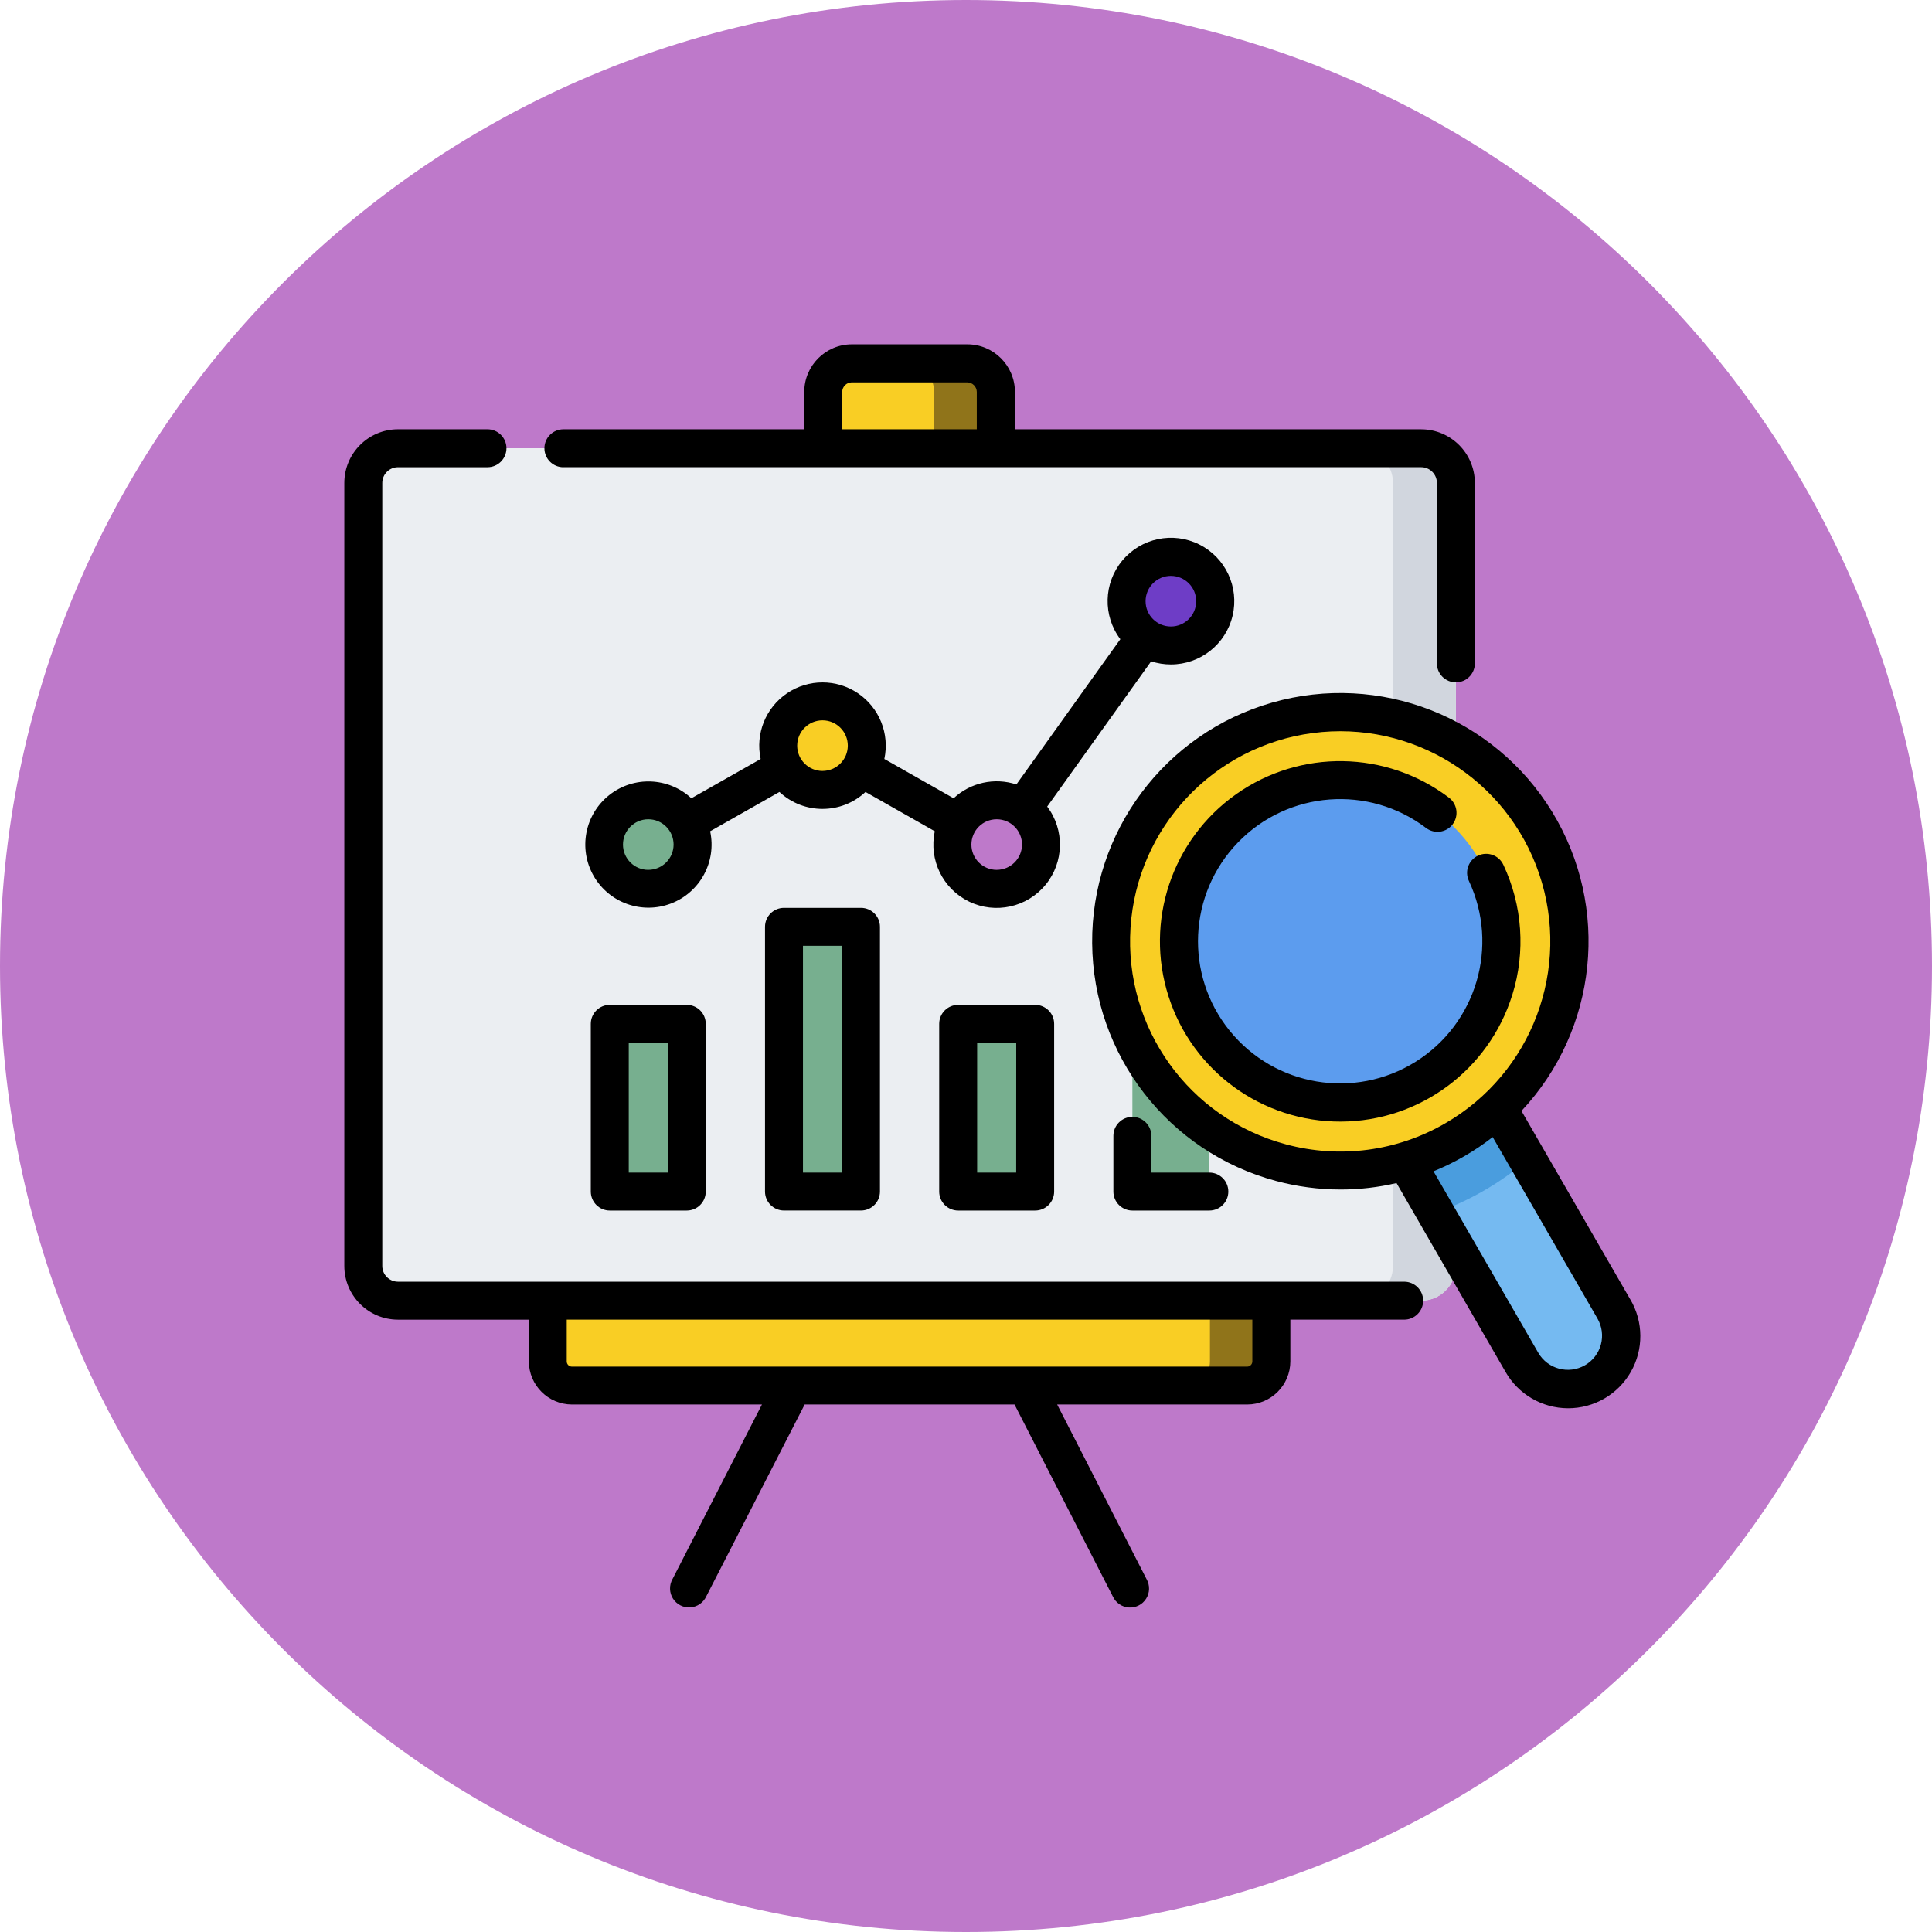
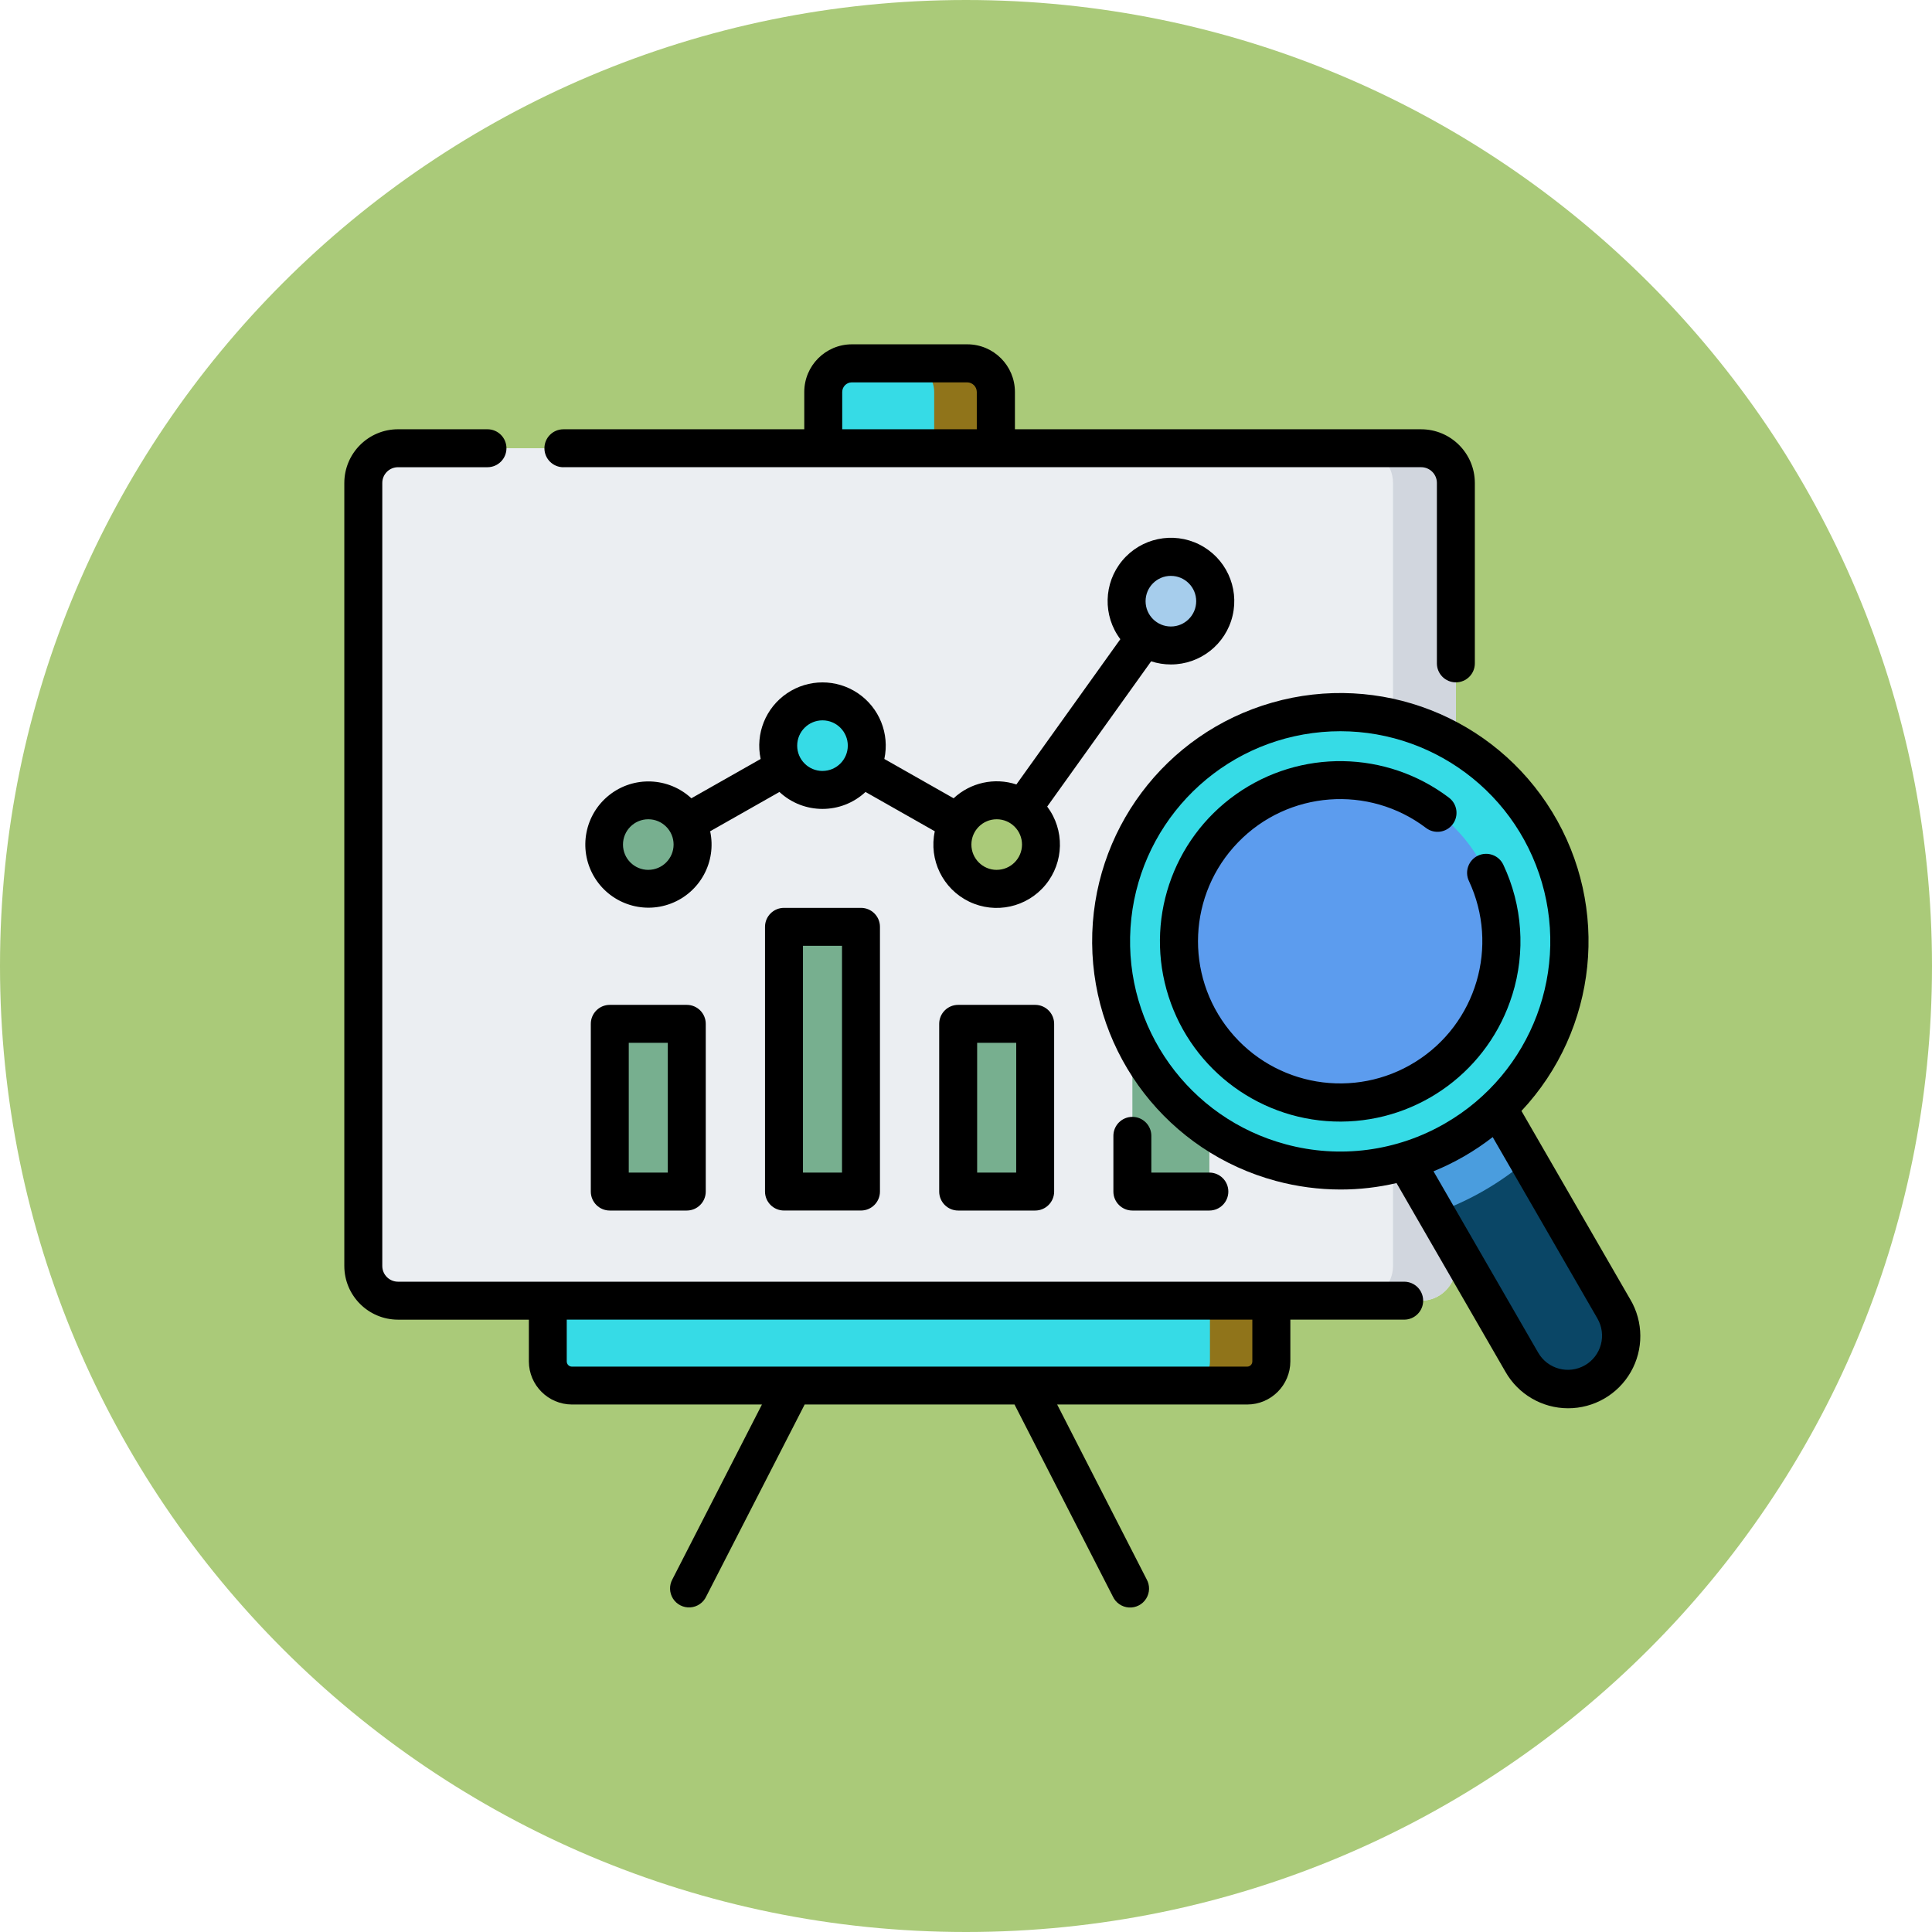
<svg xmlns="http://www.w3.org/2000/svg" width="101" height="101" viewBox="0 0 101 101">
-   <g id="Grupo_1103835" data-name="Grupo 1103835" transform="translate(-749.5 -6305.358)">
-     <circle id="Elipse_1146" data-name="Elipse 1146" cx="50.5" cy="50.5" r="50.5" transform="translate(749.5 6305.358)" fill="#be79ca" />
+   <g id="Grupo_1206296" data-name="Grupo 1206296" transform="translate(-749.5 -6305.358)">
+     <circle id="Elipse_1146" data-name="Elipse 1146" cx="50.5" cy="50.5" r="50.5" transform="translate(749.5 6305.358)" fill="#aaca79" />
    <g id="analisis" transform="translate(767.5 6316.8)">
      <g id="Grupo_88491" data-name="Grupo 88491" transform="translate(0.992 7.55)">
        <g id="Grupo_88489" data-name="Grupo 88489" transform="translate(0 0)">
          <path id="Trazado_127974" data-name="Trazado 127974" d="M7.5,49.43V90.365a1.814,1.814,0,0,0,1.815,1.814H62.8a1.815,1.815,0,0,0,1.815-1.814V49.43A1.815,1.815,0,0,0,62.8,47.615H9.315A1.815,1.815,0,0,0,7.5,49.43Z" transform="translate(-7.5 -43.175)" fill="#ebeef2" />
          <path id="Trazado_127975" data-name="Trazado 127975" d="M403.974,47.616h-3.285a1.814,1.814,0,0,1,1.814,1.815V90.365a1.815,1.815,0,0,1-1.814,1.815h3.285a1.815,1.815,0,0,0,1.815-1.815V49.43A1.814,1.814,0,0,0,403.974,47.616Z" transform="translate(-348.672 -43.176)" fill="#d1d6de" />
          <g id="Grupo_88488" data-name="Grupo 88488" transform="translate(12.583 10.121)">
            <g id="Grupo_88484" data-name="Grupo 88484" transform="translate(0 12.723)">
              <circle id="Elipse_4338" data-name="Elipse 4338" cx="2.315" cy="2.315" r="2.315" fill="#77af8f" />
            </g>
            <g id="Grupo_88485" data-name="Grupo 88485" transform="translate(9.107 7.552)">
-               <circle id="Elipse_4339" data-name="Elipse 4339" cx="2.315" cy="2.315" r="2.315" fill="#f9ce24" />
+               <circle id="Elipse_4339" data-name="Elipse 4339" cx="2.315" cy="2.315" r="2.315" fill="#36dbe6" />
            </g>
            <g id="Grupo_88486" data-name="Grupo 88486" transform="translate(18.213 12.723)">
-               <circle id="Elipse_4340" data-name="Elipse 4340" cx="2.315" cy="2.315" r="2.315" fill="#be79ca" />
+               <circle id="Elipse_4340" data-name="Elipse 4340" cx="2.315" cy="2.315" r="2.315" fill="#aaca79" />
            </g>
            <g id="Grupo_88487" data-name="Grupo 88487" transform="translate(27.32)">
-               <circle id="Elipse_4341" data-name="Elipse 4341" cx="2.315" cy="2.315" r="2.315" fill="#6e3dc6" />
+               <circle id="Elipse_4341" data-name="Elipse 4341" cx="2.315" cy="2.315" r="2.315" fill="#a6cdec" />
            </g>
          </g>
-           <path id="Trazado_127976" data-name="Trazado 127976" d="M80.428,387.641v-3.176h37.821v3.176a1.264,1.264,0,0,1-1.264,1.264H81.692A1.264,1.264,0,0,1,80.428,387.641Z" transform="translate(-70.78 -335.461)" fill="#f9ce24" />
+           <path id="Trazado_127976" data-name="Trazado 127976" d="M80.428,387.641v-3.176h37.821v3.176a1.264,1.264,0,0,1-1.264,1.264H81.692A1.264,1.264,0,0,1,80.428,387.641Z" transform="translate(-70.78 -335.461)" fill="#36dbe6" />
          <path id="Trazado_127977" data-name="Trazado 127977" d="M333.771,384.465v3.176a1.264,1.264,0,0,1-1.264,1.264h3.208a1.264,1.264,0,0,0,1.264-1.264v-3.176Z" transform="translate(-289.51 -335.461)" fill="#90741a" />
-           <path id="Trazado_127978" data-name="Trazado 127978" d="M189.243,18.5V15.554a1.5,1.5,0,0,1,1.5-1.5h6.035a1.5,1.5,0,0,1,1.5,1.5V18.5h-9.029Z" transform="translate(-165.199 -14.057)" fill="#f9ce24" />
+           <path id="Trazado_127978" data-name="Trazado 127978" d="M189.243,18.5V15.554a1.5,1.5,0,0,1,1.5-1.5h6.035a1.5,1.5,0,0,1,1.5,1.5V18.5h-9.029Z" transform="translate(-165.199 -14.057)" fill="#36dbe6" />
          <path id="Trazado_127979" data-name="Trazado 127979" d="M224.987,14.058h-3.231a1.5,1.5,0,0,1,1.5,1.5V18.5h3.231V15.555A1.5,1.5,0,0,0,224.987,14.058Z" transform="translate(-193.411 -14.058)" fill="#90741a" />
          <rect id="Rectángulo_26030" data-name="Rectángulo 26030" width="4.025" height="8.768" transform="translate(12.886 34.532)" fill="#77af8f" />
          <rect id="Rectángulo_26031" data-name="Rectángulo 26031" width="4.025" height="13.838" transform="translate(21.993 29.461)" fill="#77af8f" />
          <rect id="Rectángulo_26032" data-name="Rectángulo 26032" width="4.025" height="8.768" transform="translate(31.099 34.532)" fill="#77af8f" />
          <rect id="Rectángulo_26033" data-name="Rectángulo 26033" width="4.025" height="17.792" transform="translate(40.206 25.507)" fill="#77af8f" />
        </g>
        <g id="Grupo_88490" data-name="Grupo 88490" transform="translate(39.095 18.243)">
-           <path id="Trazado_127980" data-name="Trazado 127980" d="M409.456,293.841l7.386,12.794a2.78,2.78,0,0,0,3.8,1.018h0a2.78,2.78,0,0,0,1.018-3.8l-7.386-12.794Z" transform="translate(-395.374 -272.658)" fill="#75baf1" />
+           <path id="Trazado_127980" data-name="Trazado 127980" d="M409.456,293.841l7.386,12.794a2.78,2.78,0,0,0,3.8,1.018h0a2.78,2.78,0,0,0,1.018-3.8l-7.386-12.794Z" transform="translate(-395.374 -272.658)" fill="#0a4666" />
          <path id="Trazado_127981" data-name="Trazado 127981" d="M414.271,291.06l-4.815,2.78,2.879,4.987a15.139,15.139,0,0,0,4.815-2.78Z" transform="translate(-395.374 -272.657)" fill="#4a9dde" />
-           <circle id="Elipse_4342" data-name="Elipse 4342" cx="11.976" cy="11.976" r="11.976" fill="#f9ce24" />
+           <circle id="Elipse_4342" data-name="Elipse 4342" cx="11.976" cy="11.976" r="11.976" fill="#36dbe6" />
          <circle id="Elipse_4343" data-name="Elipse 4343" cx="8.428" cy="8.428" r="8.428" transform="translate(3.548 3.548)" fill="#5c9cee" />
        </g>
      </g>
      <g id="Grupo_88492" data-name="Grupo 88492" transform="translate(0 6.558)">
        <path id="Trazado_127982" data-name="Trazado 127982" d="M125.745,89.676a3.311,3.311,0,1,0-2.643-1.321l-5.434,7.594a3.3,3.3,0,0,0-3.281.723l-3.622-2.055a3.307,3.307,0,1,0-6.466,0l-3.622,2.055a3.3,3.3,0,1,0,.982,1.725l3.622-2.055a3.3,3.3,0,0,0,4.5,0l3.622,2.055a3.308,3.308,0,1,0,5.876-1.291l5.434-7.594A3.3,3.3,0,0,0,125.745,89.676Zm0-4.63a1.323,1.323,0,1,1-1.323,1.323A1.324,1.324,0,0,1,125.745,85.045Zm-27.32,15.369a1.323,1.323,0,1,1,1.323-1.323A1.324,1.324,0,0,1,98.425,100.414Zm9.107-5.171a1.323,1.323,0,1,1,1.323-1.323A1.324,1.324,0,0,1,107.532,95.243Zm9.107,5.171a1.323,1.323,0,1,1,1.323-1.323A1.325,1.325,0,0,1,116.639,100.414Z" transform="translate(-82.534 -72.94)" />
        <path id="Trazado_127983" data-name="Trazado 127983" d="M55.405,84.68H2.807a.823.823,0,0,1-.822-.822V42.923a.823.823,0,0,1,.822-.822H7.484a.992.992,0,0,0,0-1.984H2.807A2.81,2.81,0,0,0,0,42.923V83.858a2.81,2.81,0,0,0,2.807,2.807H9.648v2.184A2.259,2.259,0,0,0,11.9,91.1h9.932l-4.675,9.128a.992.992,0,1,0,1.766.9L24.066,91.1h10.97l5.139,10.033a.992.992,0,1,0,1.766-.9L37.266,91.1H47.2a2.259,2.259,0,0,0,2.256-2.256V86.664h5.951a.992.992,0,1,0,0-1.984Zm-7.936,4.168a.272.272,0,0,1-.272.272H11.9a.272.272,0,0,1-.272-.272V86.664H47.469Z" transform="translate(0 -35.676)" />
        <path id="Trazado_127984" data-name="Trazado 127984" d="M80.063,12.982h44.842a.823.823,0,0,1,.822.822v9.434a.992.992,0,1,0,1.984,0V13.8A2.81,2.81,0,0,0,124.905,11H103.668V9.047a2.492,2.492,0,0,0-2.489-2.489H95.144a2.492,2.492,0,0,0-2.489,2.489V11H80.063a.992.992,0,1,0,0,1.984ZM94.639,9.047a.505.505,0,0,1,.5-.5h6.035a.506.506,0,0,1,.5.5V11H94.639V9.047Z" transform="translate(-68.61 -6.558)" />
        <path id="Trazado_127985" data-name="Trazado 127985" d="M98.394,267.576a.992.992,0,0,0-.992.992v8.768a.992.992,0,0,0,.992.992h4.025a.992.992,0,0,0,.992-.992v-8.768a.992.992,0,0,0-.992-.992Zm3.033,8.768H99.386v-6.783h2.041Z" transform="translate(-84.516 -233.044)" />
        <path id="Trazado_127986" data-name="Trazado 127986" d="M167.229,229.248a.992.992,0,0,0-.992.992v13.838a.992.992,0,0,0,.992.992h4.025a.992.992,0,0,0,.992-.992V230.24a.992.992,0,0,0-.992-.992Zm3.033,13.838h-2.041V231.232h2.041Z" transform="translate(-144.244 -199.787)" />
        <path id="Trazado_127987" data-name="Trazado 127987" d="M236.065,267.576a.992.992,0,0,0-.992.992v8.768a.992.992,0,0,0,.992.992h4.025a.992.992,0,0,0,.992-.992v-8.768a.992.992,0,0,0-.992-.992Zm3.033,8.768h-2.041v-6.783H239.1Z" transform="translate(-203.974 -233.044)" />
        <path id="Trazado_127988" data-name="Trazado 127988" d="M304.9,311.832a.992.992,0,0,0-.992.992v2.913a.992.992,0,0,0,.992.992h4.025a.992.992,0,0,0,0-1.984h-3.033v-1.921A.992.992,0,0,0,304.9,311.832Z" transform="translate(-263.703 -271.445)" />
        <path id="Trazado_127989" data-name="Trazado 127989" d="M323.665,176.165l-5.692-9.86a12.975,12.975,0,1,0-12.83,3.661,13.039,13.039,0,0,0,3.378.447,12.806,12.806,0,0,0,2.921-.337l5.691,9.86a3.772,3.772,0,1,0,6.533-3.772Zm-18.009-8.115a10.984,10.984,0,1,1,8.335-1.1A10.913,10.913,0,0,1,305.656,168.05ZM321.292,179.6a1.789,1.789,0,0,1-2.442-.654l-5.475-9.486a13.023,13.023,0,0,0,3.094-1.788l5.477,9.487a1.786,1.786,0,0,1-.654,2.442Z" transform="translate(-256.435 -126.228)" />
        <path id="Trazado_127990" data-name="Trazado 127990" d="M340.721,183.462a9.39,9.39,0,0,0-.47-6.8.992.992,0,1,0-1.8.846,7.432,7.432,0,1,1-2.24-2.769.992.992,0,1,0,1.2-1.582,9.422,9.422,0,1,0,3.308,10.307Z" transform="translate(-279.661 -149.455)" />
      </g>
    </g>
  </g>
</svg>
